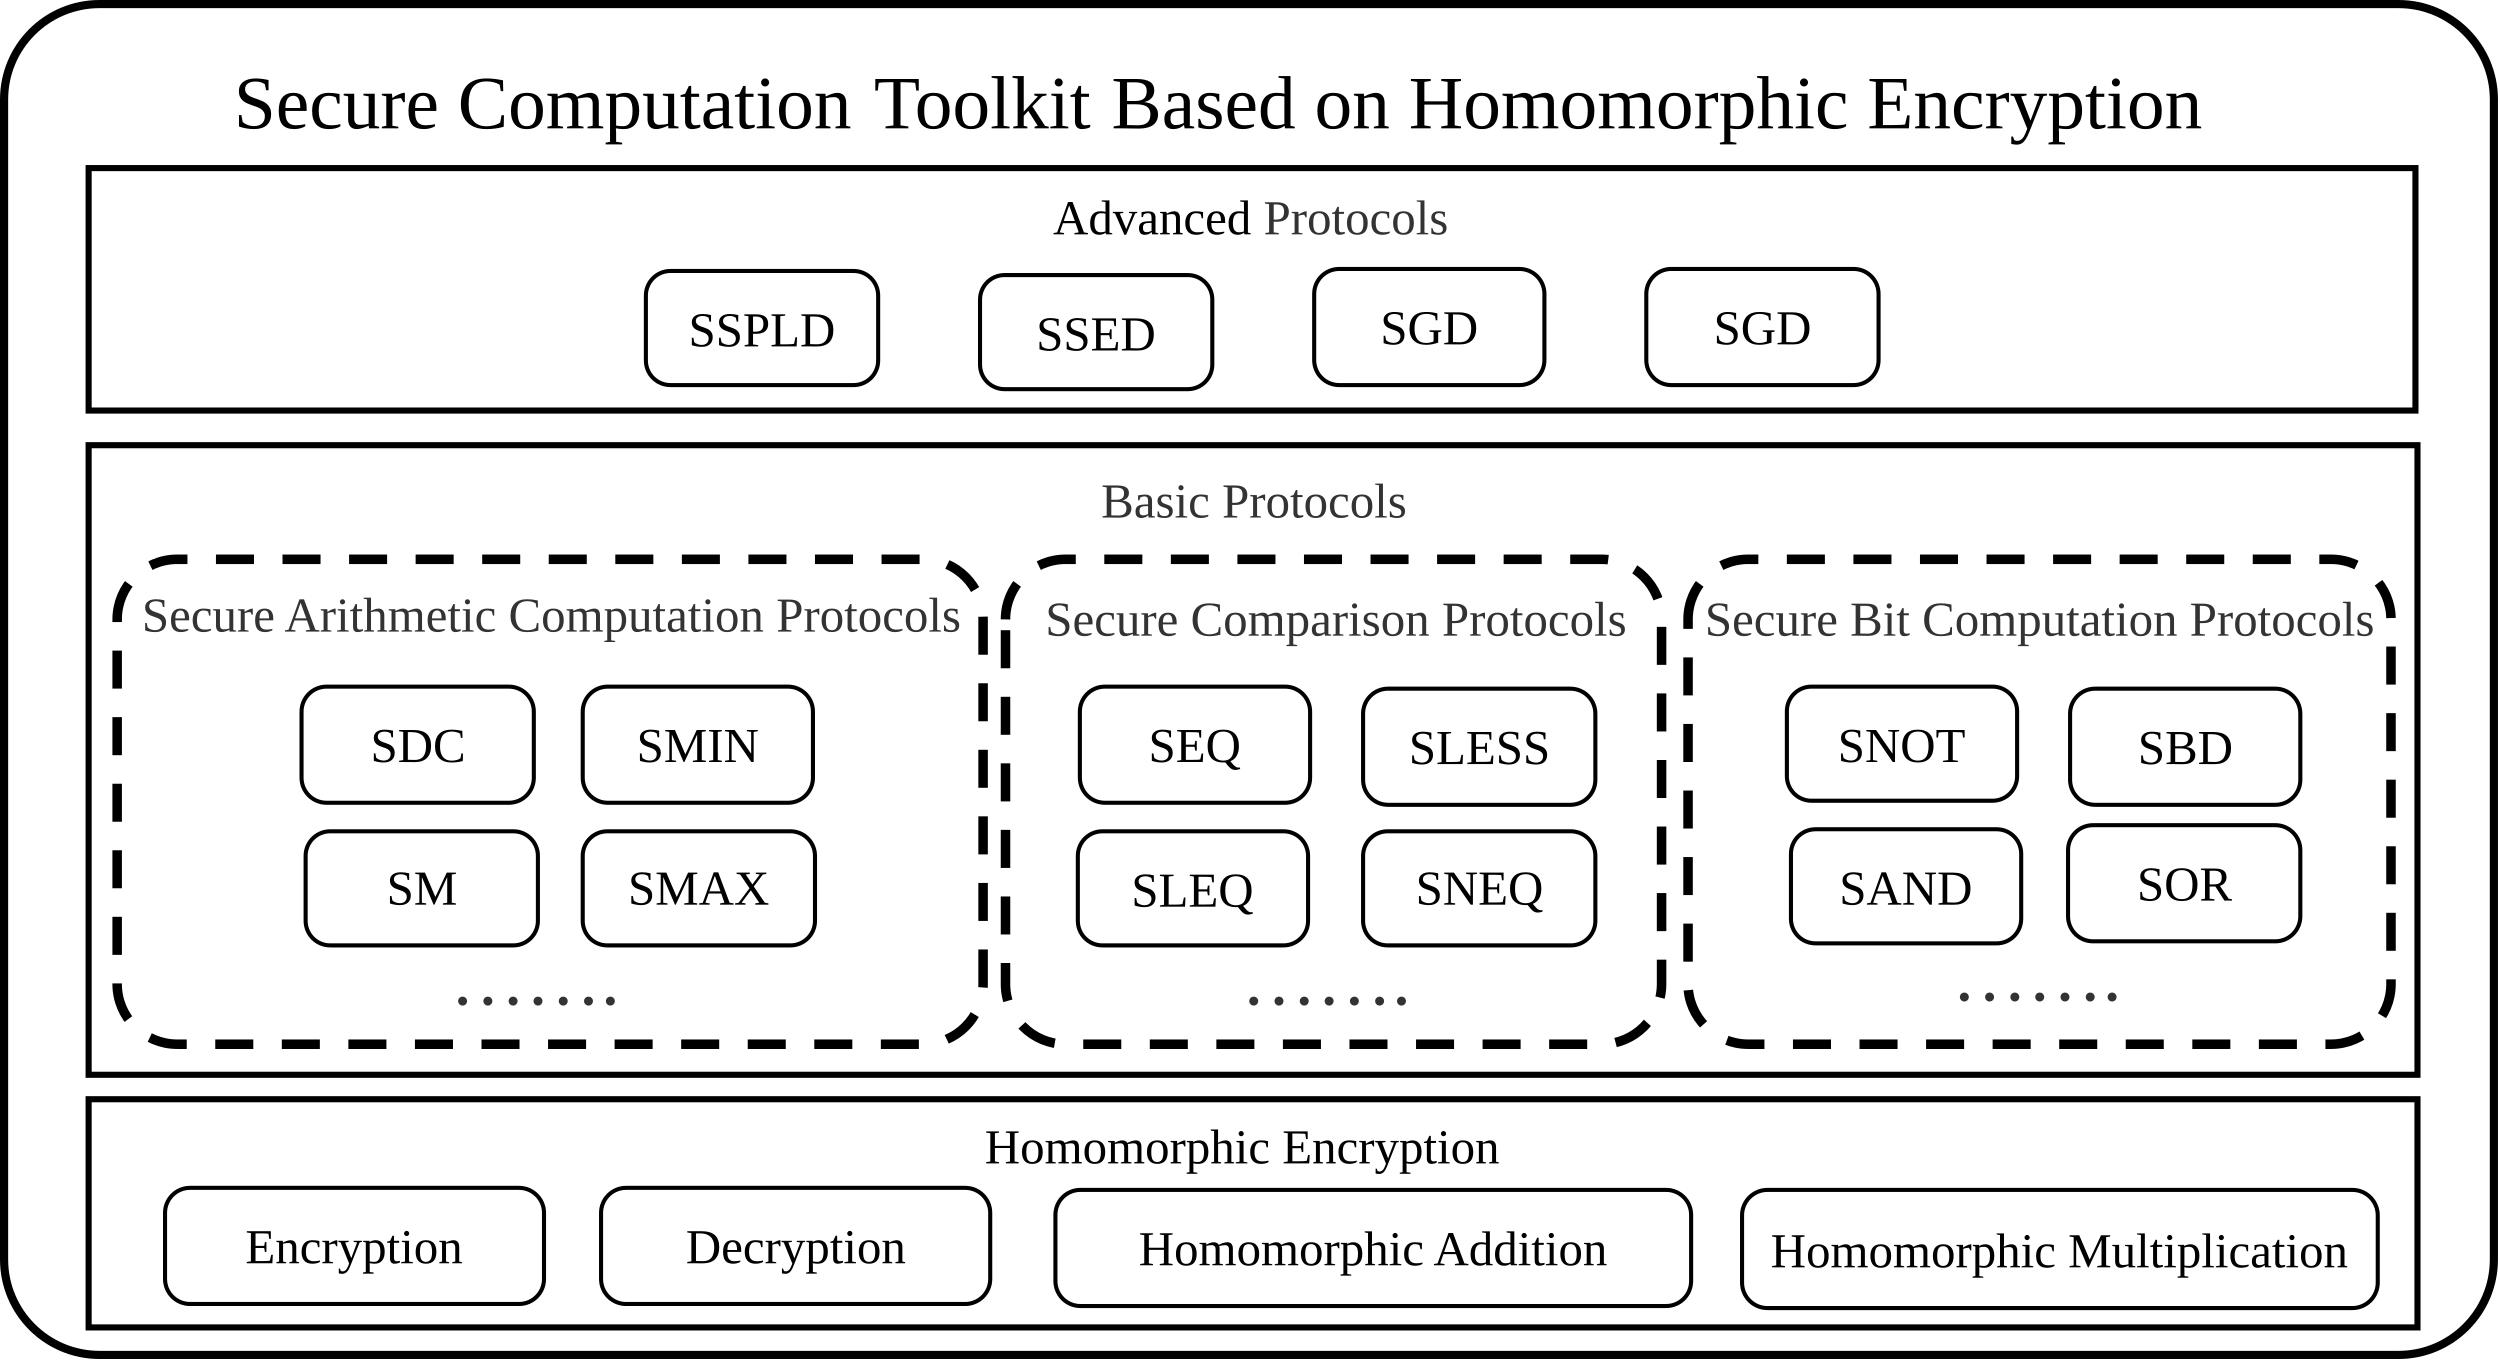
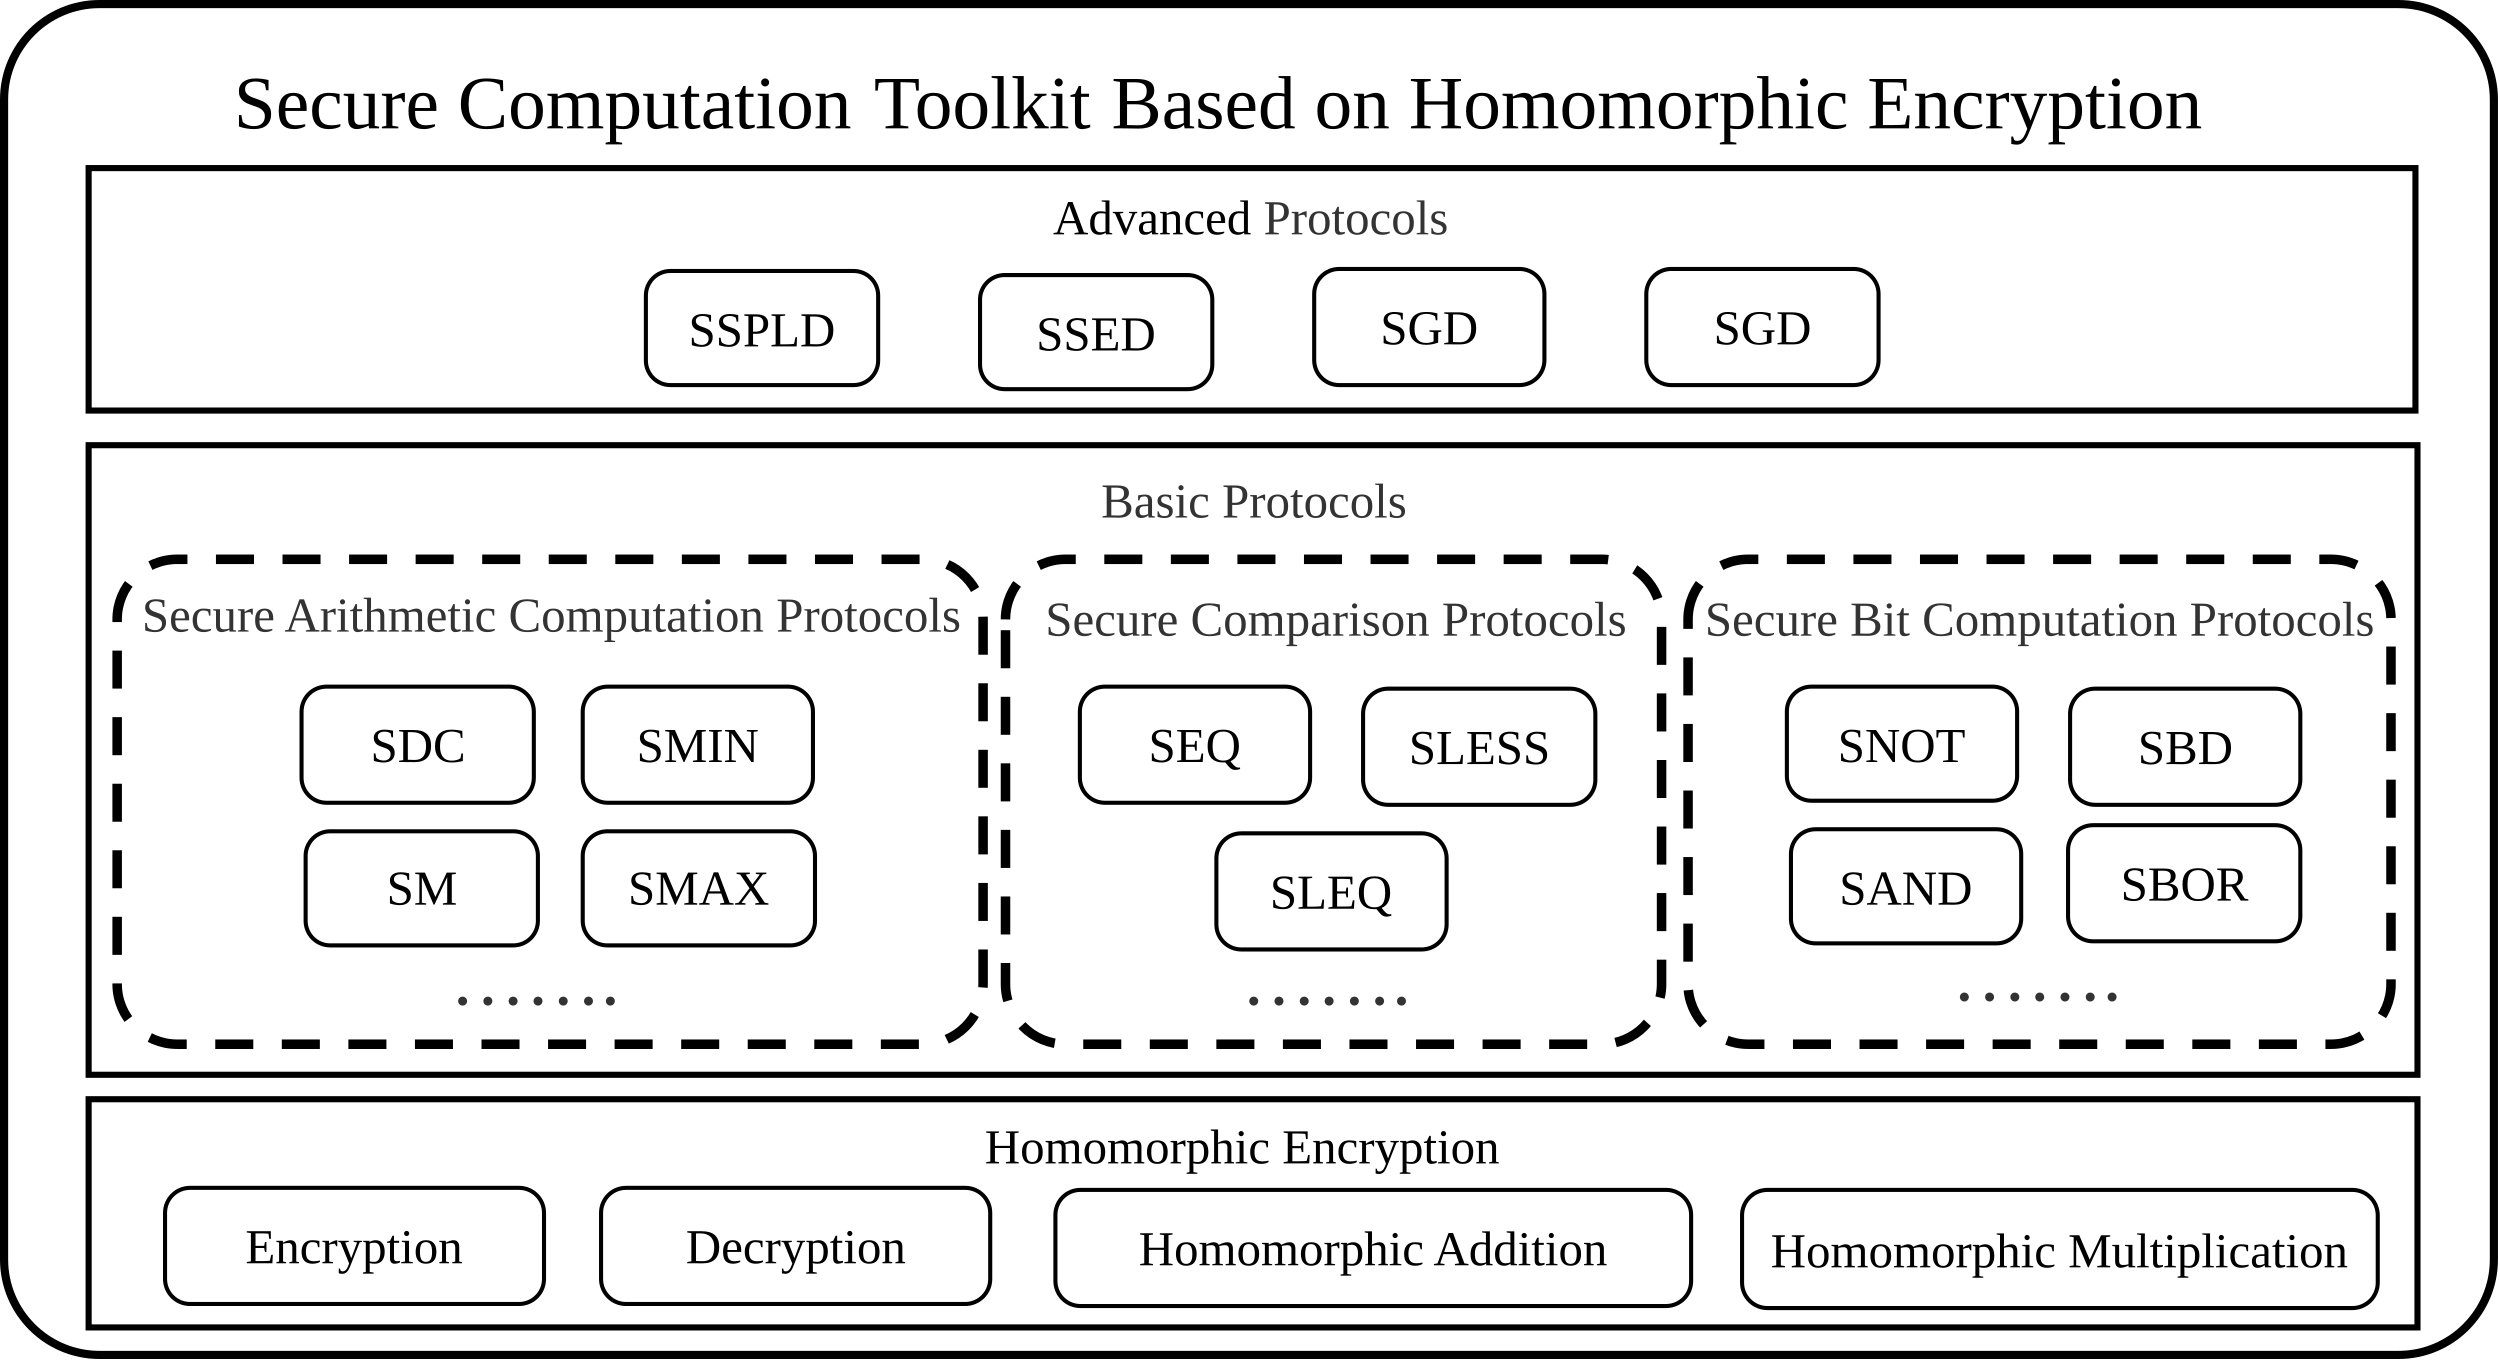
<svg xmlns="http://www.w3.org/2000/svg" width="1227" height="668" overflow="hidden">
  <defs>
    <clipPath id="clip0">
      <rect x="31" y="23" width="1227" height="668" />
    </clipPath>
  </defs>
  <g clip-path="url(#clip0)" transform="translate(-31 -23)">
    <path d="M33 71.847C33 45.974 53.974 25 79.847 25L1208.15 25C1234.03 25 1255 45.974 1255 71.847L1255 641.153C1255 667.026 1234.03 688 1208.15 688L79.847 688C53.974 688 33 667.026 33 641.153Z" stroke="#000000" stroke-width="4" stroke-miterlimit="8" fill="none" fill-rule="evenodd" />
    <text font-family="Times New Roman,Times New Roman_MSFontService,sans-serif" font-weight="400" font-size="37" transform="translate(145.778 86)">Secure Computation</text>
    <text font-family="Times New Roman,Times New Roman_MSFontService,sans-serif" font-weight="400" font-size="37" transform="translate(459.938 86)">Toolkit</text>
    <text font-family="Times New Roman,Times New Roman_MSFontService,sans-serif" font-weight="400" font-size="37" transform="translate(576.498 86)">Based on Homomorphic Encryption</text>
    <text font-family="Times New Roman,Times New Roman_MSFontService,sans-serif" font-weight="400" font-size="24" transform="translate(514.342 594)">Homomorphic Encryption</text>
    <rect x="74.5" y="562.5" width="1143" height="112" stroke="#000000" stroke-width="3" stroke-miterlimit="8" fill="none" />
    <rect x="74.5" y="241.5" width="1143" height="309" stroke="#000000" stroke-width="3" stroke-miterlimit="8" fill="none" />
    <path d="M549 619.259C549 612.489 554.489 607 561.259 607L848.741 607C855.511 607 861 612.489 861 619.259L861 651.741C861 658.511 855.511 664 848.741 664L561.259 664C554.489 664 549 658.511 549 651.741Z" stroke="#000000" stroke-width="2" stroke-miterlimit="8" fill="none" fill-rule="evenodd" />
    <text font-family="Times New Roman,Times New Roman_MSFontService,sans-serif" font-weight="400" font-size="24" transform="translate(589.894 644)">Homomorphic Addition</text>
    <path d="M112 618.259C112 611.489 117.489 606 124.259 606L285.741 606C292.511 606 298 611.489 298 618.259L298 650.741C298 657.511 292.511 663 285.741 663L124.259 663C117.489 663 112 657.511 112 650.741Z" stroke="#000000" stroke-width="2" stroke-miterlimit="8" fill="none" fill-rule="evenodd" />
    <text font-family="Times New Roman,Times New Roman_MSFontService,sans-serif" font-weight="400" font-size="24" transform="translate(151.44 643)">Encryption</text>
    <text fill="#333333" font-family="Times New Roman,Times New Roman_MSFontService,sans-serif" font-weight="400" font-size="24" transform="translate(571.46 277)">Basic</text>
    <text fill="#333333" font-family="Times New Roman,Times New Roman_MSFontService,sans-serif" font-weight="400" font-size="24" transform="translate(630.794 277)">Protocols</text>
    <path d="M317 372.259C317 365.489 322.489 360 329.259 360L417.741 360C424.511 360 430 365.489 430 372.259L430 404.741C430 411.511 424.511 417 417.741 417L329.259 417C322.489 417 317 411.511 317 404.741Z" stroke="#000000" stroke-width="2" stroke-miterlimit="8" fill="none" fill-rule="evenodd" />
    <text font-family="Times New Roman,Times New Roman_MSFontService,sans-serif" font-weight="400" font-size="24" transform="translate(343.455 397)">SMIN</text>
    <path d="M317 443.044C317 436.392 322.392 431 329.044 431L418.956 431C425.608 431 431 436.392 431 443.044L431 474.956C431 481.608 425.608 487 418.956 487L329.044 487C322.392 487 317 481.608 317 474.956Z" stroke="#000000" stroke-width="2" stroke-miterlimit="8" fill="none" fill-rule="evenodd" />
    <text font-family="Times New Roman,Times New Roman_MSFontService,sans-serif" font-weight="400" font-size="24" transform="translate(339.225 467)">SMAX</text>
-     <path d="M700 443.044C700 436.392 705.392 431 712.044 431L801.956 431C808.608 431 814 436.392 814 443.044L814 474.956C814 481.608 808.608 487 801.956 487L712.044 487C705.392 487 700 481.608 700 474.956Z" stroke="#000000" stroke-width="2" stroke-miterlimit="8" fill="none" fill-rule="evenodd" />
-     <text font-family="Times New Roman,Times New Roman_MSFontService,sans-serif" font-weight="400" font-size="24" transform="translate(725.796 467)">SNEQ</text>
    <path d="M1046 440.259C1046 433.489 1051.49 428 1058.26 428L1147.74 428C1154.51 428 1160 433.489 1160 440.259L1160 472.741C1160 479.511 1154.51 485 1147.74 485L1058.26 485C1051.49 485 1046 479.511 1046 472.741Z" stroke="#000000" stroke-width="2" stroke-miterlimit="8" fill="none" fill-rule="evenodd" />
-     <text font-family="Times New Roman,Times New Roman_MSFontService,sans-serif" font-weight="400" font-size="24" transform="translate(1079.83 465)">SOR</text>
+     <text font-family="Times New Roman,Times New Roman_MSFontService,sans-serif" font-weight="400" font-size="24" transform="translate(1071.83 465)">SBOR</text>
    <path d="M908 372.044C908 365.392 913.392 360 920.044 360L1008.96 360C1015.61 360 1021 365.392 1021 372.044L1021 403.956C1021 410.608 1015.61 416 1008.96 416L920.044 416C913.392 416 908 410.608 908 403.956Z" stroke="#000000" stroke-width="2" stroke-miterlimit="8" fill="none" fill-rule="evenodd" />
    <text font-family="Times New Roman,Times New Roman_MSFontService,sans-serif" font-weight="400" font-size="24" transform="translate(932.962 397)">SNOT</text>
    <path d="M910 442.044C910 435.392 915.392 430 922.044 430L1010.96 430C1017.61 430 1023 435.392 1023 442.044L1023 473.956C1023 480.608 1017.61 486 1010.96 486L922.044 486C915.392 486 910 480.608 910 473.956Z" stroke="#000000" stroke-width="2" stroke-miterlimit="8" fill="none" fill-rule="evenodd" />
    <text font-family="Times New Roman,Times New Roman_MSFontService,sans-serif" font-weight="400" font-size="24" transform="translate(933.722 467)">SAND</text>
    <path d="M561 372.259C561 365.489 566.489 360 573.259 360L661.741 360C668.511 360 674 365.489 674 372.259L674 404.741C674 411.511 668.511 417 661.741 417L573.259 417C566.489 417 561 411.511 561 404.741Z" stroke="#000000" stroke-width="2" stroke-miterlimit="8" fill="none" fill-rule="evenodd" />
    <text font-family="Times New Roman,Times New Roman_MSFontService,sans-serif" font-weight="400" font-size="24" transform="translate(594.7 397)">SEQ</text>
    <path d="M700 373.259C700 366.489 705.489 361 712.259 361L801.741 361C808.511 361 814 366.489 814 373.259L814 405.741C814 412.511 808.511 418 801.741 418L712.259 418C705.489 418 700 412.511 700 405.741Z" stroke="#000000" stroke-width="2" stroke-miterlimit="8" fill="none" fill-rule="evenodd" />
    <text font-family="Times New Roman,Times New Roman_MSFontService,sans-serif" font-weight="400" font-size="24" transform="translate(722.462 398)">SLESS</text>
-     <path d="M560 443.044C560 436.392 565.392 431 572.044 431L660.956 431C667.608 431 673 436.392 673 443.044L673 474.956C673 481.608 667.608 487 660.956 487L572.044 487C565.392 487 560 481.608 560 474.956Z" stroke="#000000" stroke-width="2" stroke-miterlimit="8" fill="none" fill-rule="evenodd" />
-     <text font-family="Times New Roman,Times New Roman_MSFontService,sans-serif" font-weight="400" font-size="24" transform="translate(586.256 468)">SLEQ</text>
+     <path d="M628 444.259C628 437.489 633.489 432 640.259 432L728.741 432C735.511 432 741 437.489 741 444.259L741 476.741C741 483.511 735.511 489 728.741 489L640.259 489C633.489 489 628 483.511 628 476.741Z" stroke="#000000" stroke-width="2" stroke-miterlimit="8" fill="none" fill-rule="evenodd" />
+     <text font-family="Times New Roman,Times New Roman_MSFontService,sans-serif" font-weight="400" font-size="24" transform="translate(654.266 469)">SLEQ</text>
    <path d="M1047 373.259C1047 366.489 1052.49 361 1059.26 361L1147.74 361C1154.51 361 1160 366.489 1160 373.259L1160 405.741C1160 412.511 1154.51 418 1147.74 418L1059.26 418C1052.49 418 1047 412.511 1047 405.741Z" stroke="#000000" stroke-width="2" stroke-miterlimit="8" fill="none" fill-rule="evenodd" />
    <text font-family="Times New Roman,Times New Roman_MSFontService,sans-serif" font-weight="400" font-size="24" transform="translate(1080.26 398)">SBD</text>
    <rect x="74.5" y="105.5" width="1142" height="119" stroke="#000000" stroke-width="3" stroke-miterlimit="8" fill="none" />
    <text font-family="Times New Roman,Times New Roman_MSFontService,sans-serif" font-weight="400" font-size="24" transform="translate(547.833 138)">Advanced</text>
    <text fill="#333333" font-family="Times New Roman,Times New Roman_MSFontService,sans-serif" font-weight="400" font-size="24" transform="translate(651.166 138)">Protocols</text>
    <path d="M179 372.259C179 365.489 184.489 360 191.259 360L280.741 360C287.511 360 293 365.489 293 372.259L293 404.741C293 411.511 287.511 417 280.741 417L191.259 417C184.489 417 179 411.511 179 404.741Z" stroke="#000000" stroke-width="2" stroke-miterlimit="8" fill="none" fill-rule="evenodd" />
    <text font-family="Times New Roman,Times New Roman_MSFontService,sans-serif" font-weight="400" font-size="24" transform="translate(212.849 397)">SDC</text>
    <path d="M181 443.044C181 436.392 186.392 431 193.044 431L282.956 431C289.608 431 295 436.392 295 443.044L295 474.956C295 481.608 289.608 487 282.956 487L193.044 487C186.392 487 181 481.608 181 474.956Z" stroke="#000000" stroke-width="2" stroke-miterlimit="8" fill="none" fill-rule="evenodd" />
    <text font-family="Times New Roman,Times New Roman_MSFontService,sans-serif" font-weight="400" font-size="24" transform="translate(220.765 467)">SM</text>
    <path d="M512 170.044C512 163.392 517.392 158 524.044 158L613.956 158C620.608 158 626 163.392 626 170.044L626 201.956C626 208.608 620.608 214 613.956 214L524.044 214C517.392 214 512 208.608 512 201.956Z" stroke="#000000" stroke-width="2" stroke-miterlimit="8" fill="none" fill-rule="evenodd" />
    <text font-family="Times New Roman,Times New Roman_MSFontService,sans-serif" font-weight="400" font-size="24" transform="translate(539.556 195)">SSED</text>
    <path d="M348 168.044C348 161.392 353.392 156 360.044 156L449.956 156C456.608 156 462 161.392 462 168.044L462 199.956C462 206.608 456.608 212 449.956 212L360.044 212C353.392 212 348 206.608 348 199.956Z" stroke="#000000" stroke-width="2" stroke-miterlimit="8" fill="none" fill-rule="evenodd" />
    <text font-family="Times New Roman,Times New Roman_MSFontService,sans-serif" font-weight="400" font-size="24" transform="translate(368.932 193)">SSPLD</text>
    <path d="M676 167.259C676 160.489 681.489 155 688.259 155L776.741 155C783.511 155 789 160.489 789 167.259L789 199.741C789 206.511 783.511 212 776.741 212L688.259 212C681.489 212 676 206.511 676 199.741Z" stroke="#000000" stroke-width="2" stroke-miterlimit="8" fill="none" fill-rule="evenodd" />
    <text font-family="Times New Roman,Times New Roman_MSFontService,sans-serif" font-weight="400" font-size="24" transform="translate(708.462 192)">SGD</text>
    <path d="M839 167.259C839 160.489 844.489 155 851.259 155L940.741 155C947.511 155 953 160.489 953 167.259L953 199.741C953 206.511 947.511 212 940.741 212L851.259 212C844.489 212 839 206.511 839 199.741Z" stroke="#000000" stroke-width="2" stroke-miterlimit="8" fill="none" fill-rule="evenodd" />
    <text font-family="Times New Roman,Times New Roman_MSFontService,sans-serif" font-weight="400" font-size="24" transform="translate(872.036 192)">SGD</text>
    <text fill="#333333" font-family="Times New Roman,Times New Roman_MSFontService,sans-serif" font-weight="400" font-size="24" transform="translate(100.636 333)">Secure Arithmetic Computation</text>
    <text fill="#333333" font-family="Times New Roman,Times New Roman_MSFontService,sans-serif" font-weight="400" font-size="24" transform="translate(411.976 333)">Protocols</text>
    <path d="M88.5 327.01C88.5 310.712 101.712 297.5 118.01 297.5L483.99 297.5C500.288 297.5 513.5 310.712 513.5 327.01L513.5 505.99C513.5 522.288 500.288 535.5 483.99 535.5L118.01 535.5C101.712 535.5 88.5 522.288 88.5 505.99Z" stroke="#000000" stroke-width="4.667" stroke-miterlimit="8" stroke-dasharray="18.667 14" fill="none" fill-rule="evenodd" />
    <path d="M524.5 327.01C524.5 310.712 537.712 297.5 554.01 297.5L816.99 297.5C833.288 297.5 846.5 310.712 846.5 327.01L846.5 505.99C846.5 522.288 833.288 535.5 816.99 535.5L554.01 535.5C537.712 535.5 524.5 522.288 524.5 505.99Z" stroke="#000000" stroke-width="4.667" stroke-miterlimit="8" stroke-dasharray="18.667 14" fill="none" fill-rule="evenodd" />
    <text fill="#333333" font-family="Times New Roman,Times New Roman_MSFontService,sans-serif" font-weight="400" font-size="24" transform="translate(544.033 335)">Secure Comparison</text>
    <text fill="#333333" font-family="Times New Roman,Times New Roman_MSFontService,sans-serif" font-weight="400" font-size="24" transform="translate(738.7 335)">Protocols</text>
    <path d="M859.5 327.01C859.5 310.712 872.712 297.5 889.01 297.5L1174.99 297.5C1191.29 297.5 1204.5 310.712 1204.5 327.01L1204.5 505.991C1204.5 522.288 1191.29 535.5 1174.99 535.5L889.01 535.5C872.712 535.5 859.5 522.288 859.5 505.991Z" stroke="#000000" stroke-width="4.667" stroke-miterlimit="8" stroke-dasharray="18.667 14" fill="none" fill-rule="evenodd" />
    <text fill="#333333" font-family="Times New Roman,Times New Roman_MSFontService,sans-serif" font-weight="400" font-size="24" transform="translate(867.747 335)">Secure Bit Computation Protocols</text>
    <text fill="#333333" font-family="Times New Roman,Times New Roman_MSFontService,sans-serif" font-weight="400" font-size="37" transform="translate(251.941 516)">…….</text>
    <text fill="#333333" font-family="Times New Roman,Times New Roman_MSFontService,sans-serif" font-weight="400" font-size="37" transform="translate(640.227 516)">…….</text>
    <text fill="#333333" font-family="Times New Roman,Times New Roman_MSFontService,sans-serif" font-weight="400" font-size="37" transform="translate(988.992 514)">…….</text>
    <path d="M326 618.259C326 611.489 331.489 606 338.259 606L504.741 606C511.511 606 517 611.489 517 618.259L517 650.741C517 657.511 511.511 663 504.741 663L338.259 663C331.489 663 326 657.511 326 650.741Z" stroke="#000000" stroke-width="2" stroke-miterlimit="8" fill="none" fill-rule="evenodd" />
    <text font-family="Times New Roman,Times New Roman_MSFontService,sans-serif" font-weight="400" font-size="24" transform="translate(367.617 643)">Decryption</text>
    <path d="M886 619.474C886 612.585 891.585 607 898.474 607L1185.53 607C1192.42 607 1198 612.585 1198 619.474L1198 652.526C1198 659.415 1192.42 665 1185.53 665L898.474 665C891.585 665 886 659.415 886 652.526Z" stroke="#000000" stroke-width="2" stroke-miterlimit="8" fill="none" fill-rule="evenodd" />
    <text font-family="Times New Roman,Times New Roman_MSFontService,sans-serif" font-weight="400" font-size="24" transform="translate(900.071 645)">Homomorphic Multiplication</text>
  </g>
</svg>
